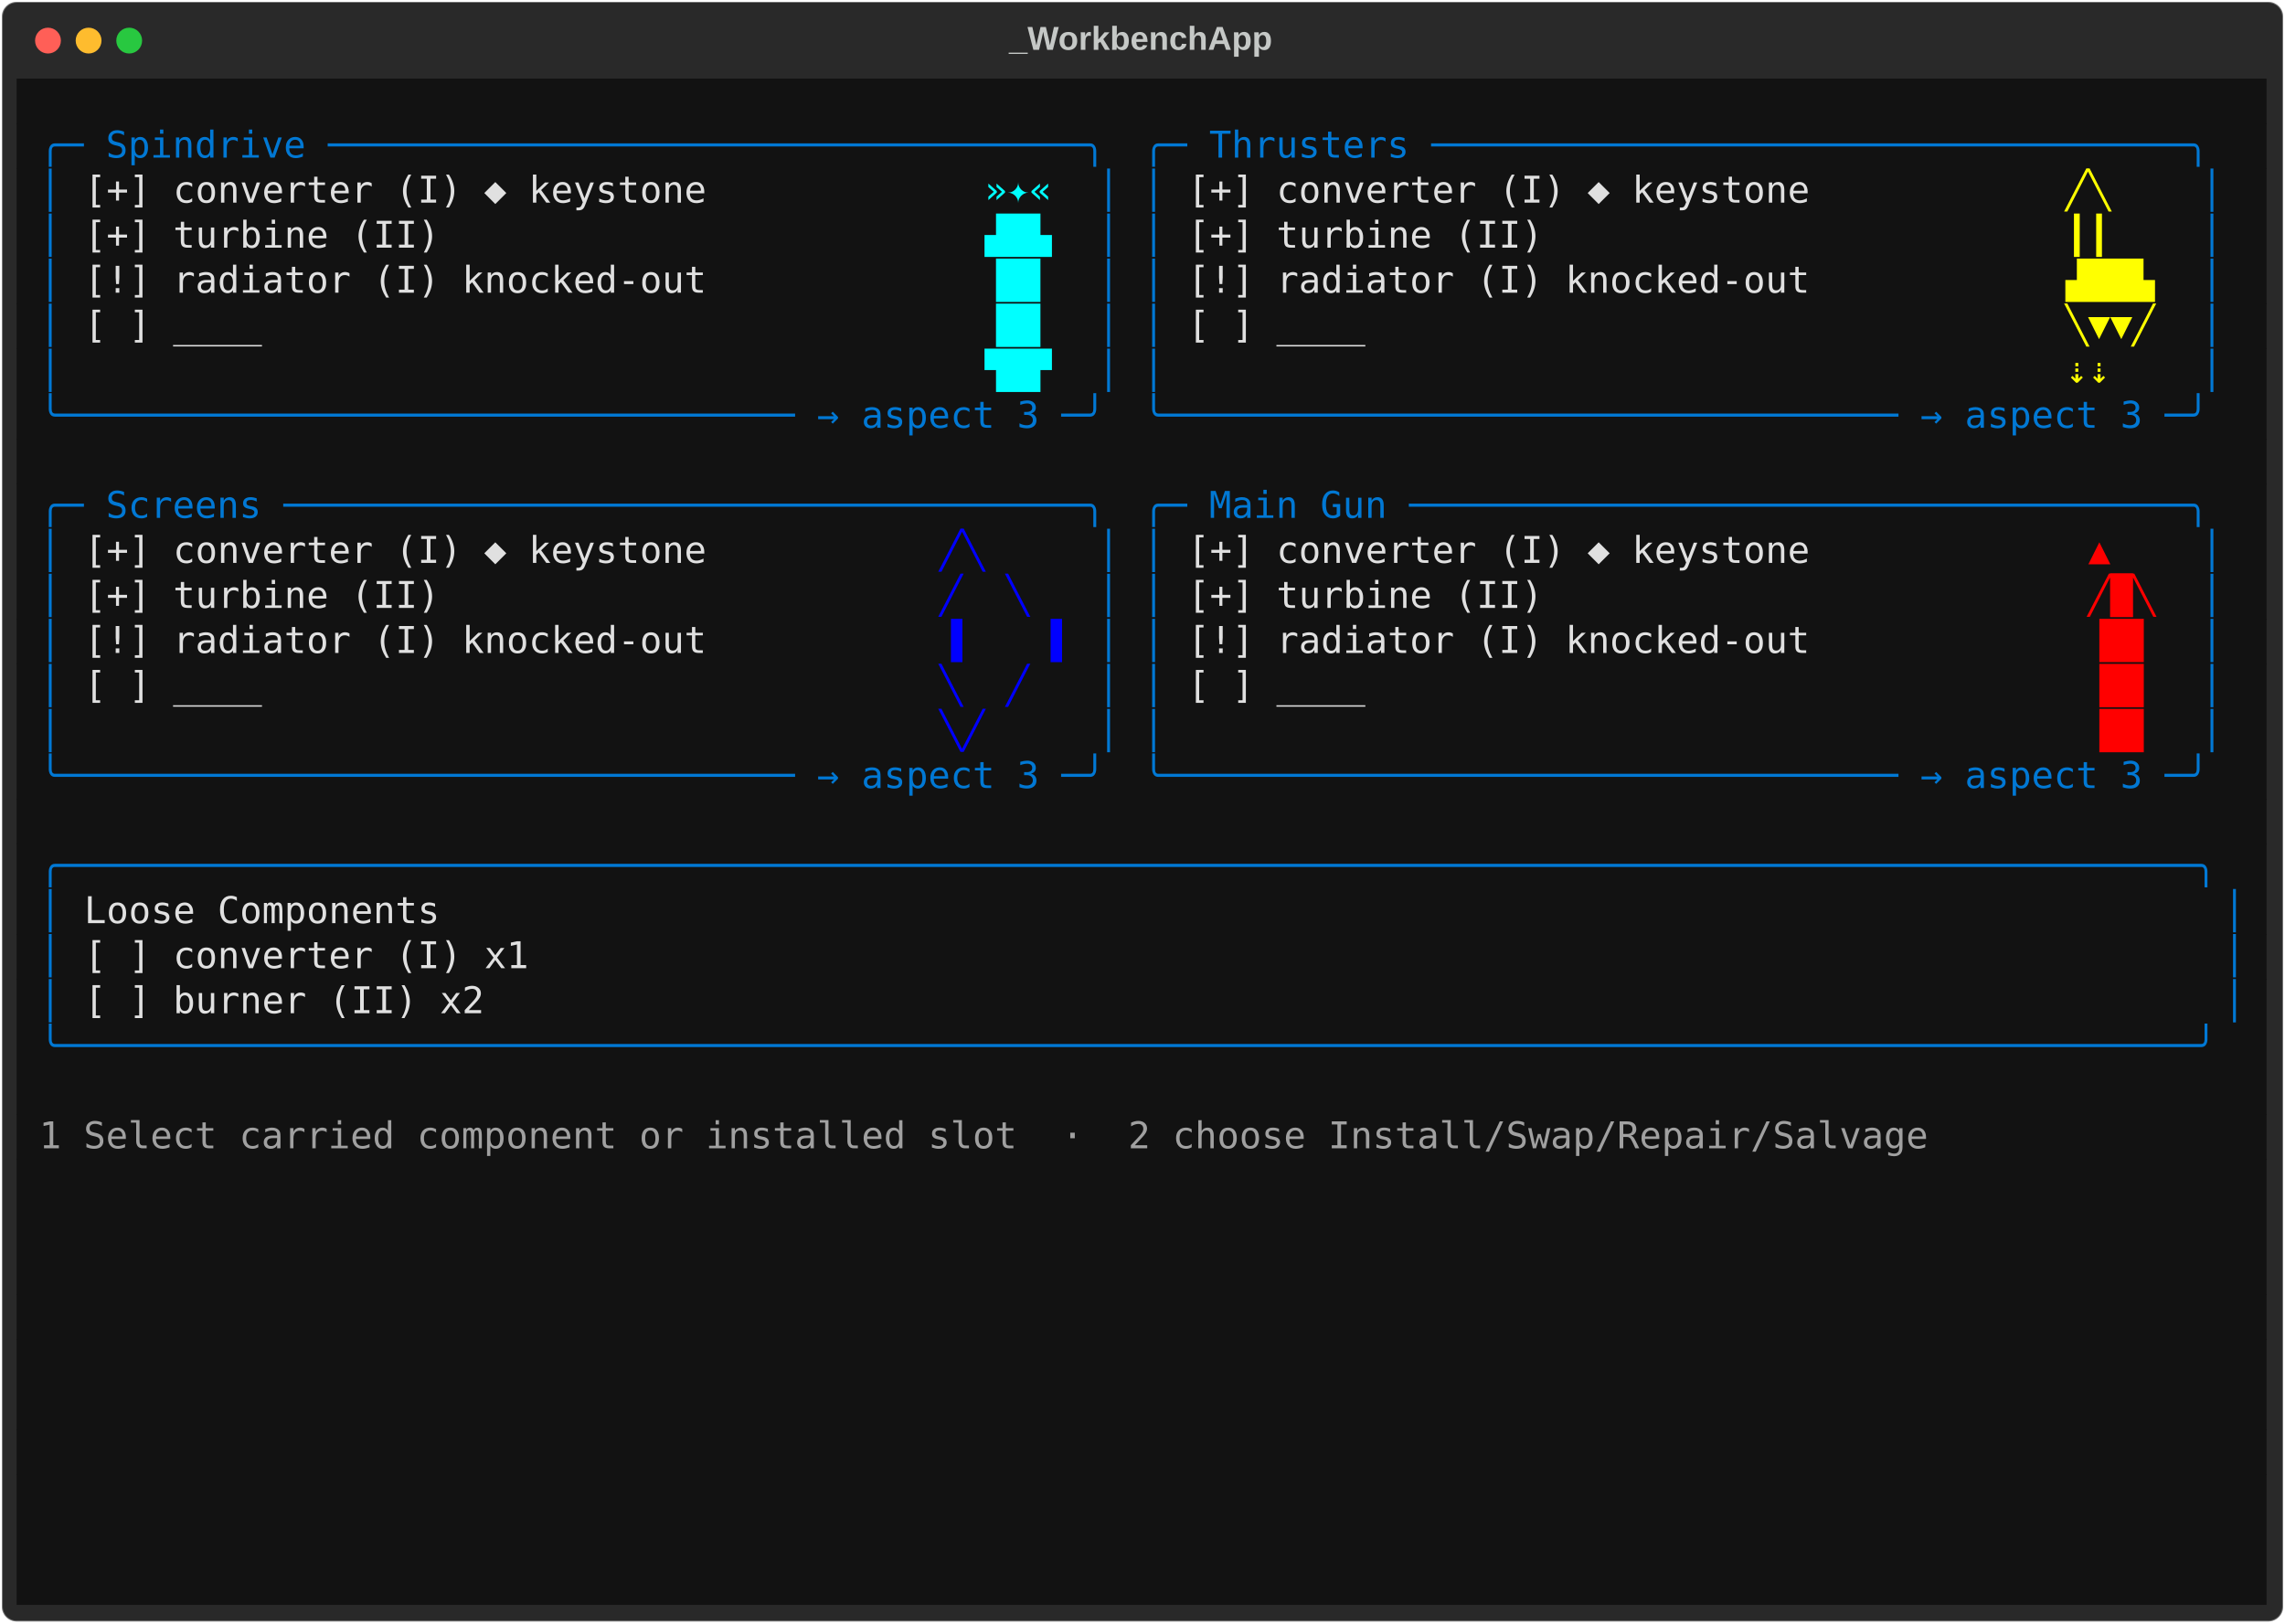
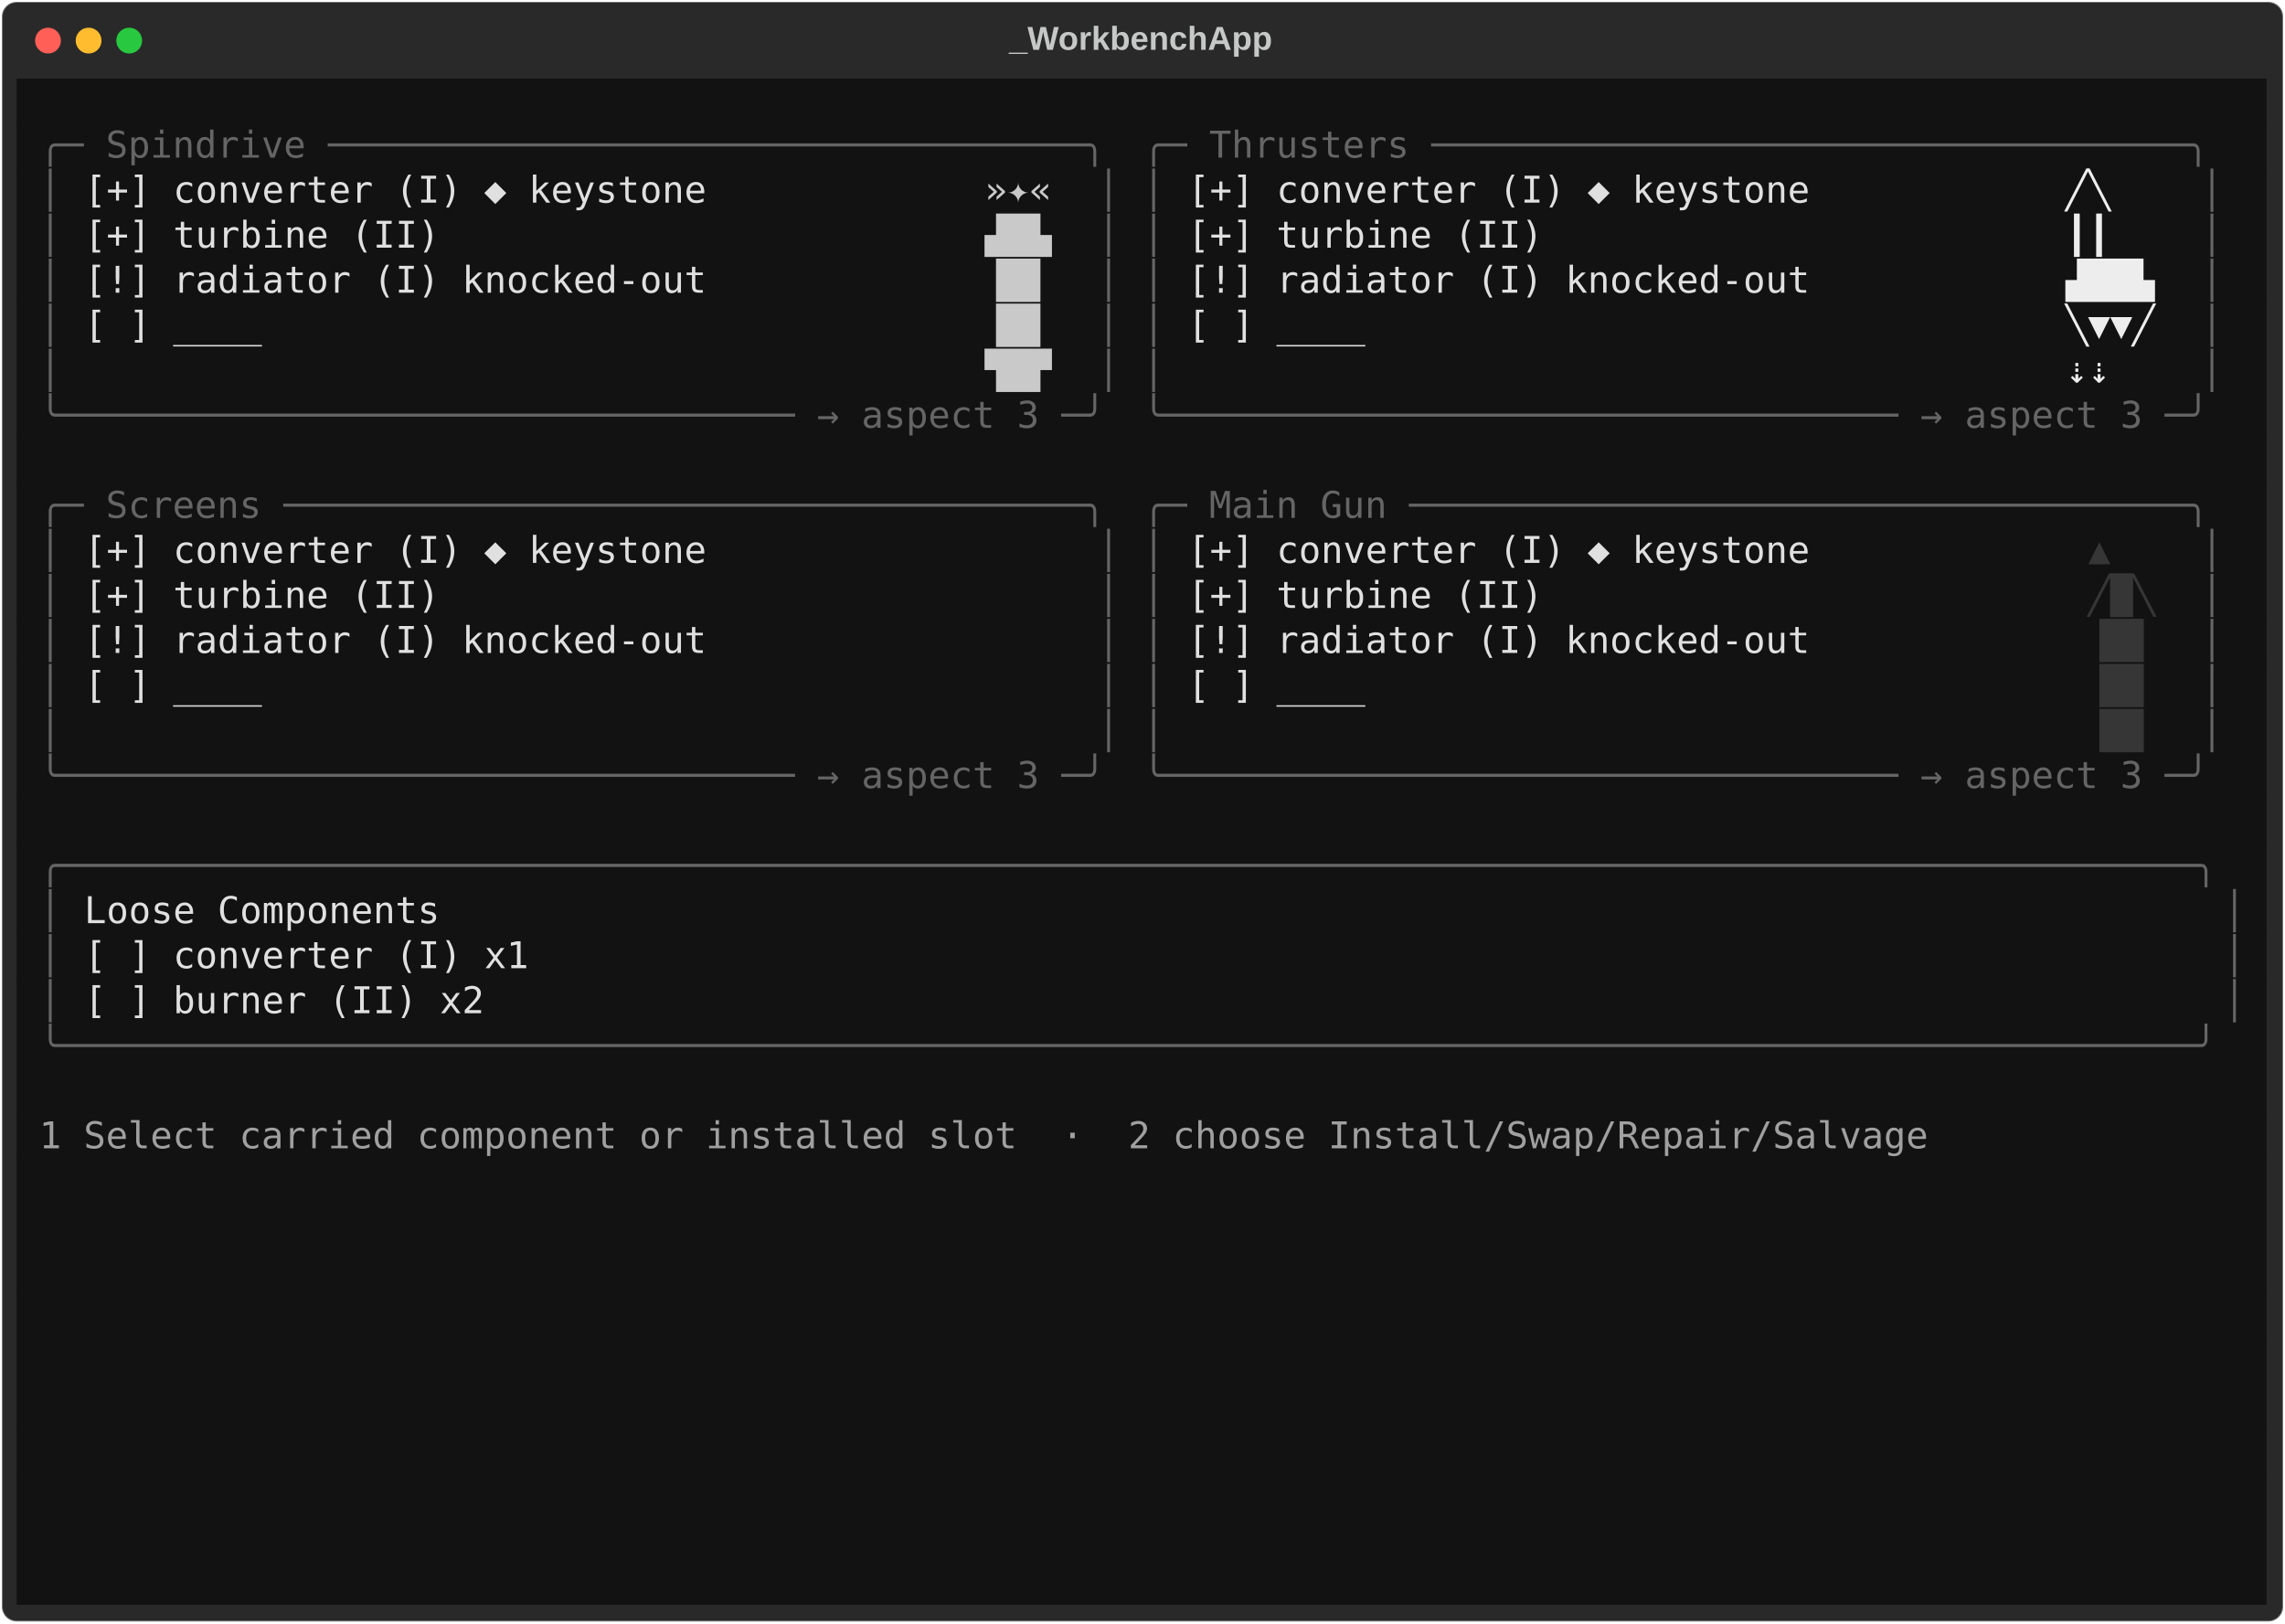
<svg xmlns="http://www.w3.org/2000/svg" class="rich-terminal" viewBox="0 0 1238 879.6">
  <style>

    @font-face {
        font-family: "Fira Code";
        src: local("FiraCode-Regular"),
                url("https://cdnjs.cloudflare.com/ajax/libs/firacode/6.2.0/woff2/FiraCode-Regular.woff2") format("woff2"),
                url("https://cdnjs.cloudflare.com/ajax/libs/firacode/6.2.0/woff/FiraCode-Regular.woff") format("woff");
        font-style: normal;
        font-weight: 400;
    }
    @font-face {
        font-family: "Fira Code";
        src: local("FiraCode-Bold"),
                url("https://cdnjs.cloudflare.com/ajax/libs/firacode/6.2.0/woff2/FiraCode-Bold.woff2") format("woff2"),
                url("https://cdnjs.cloudflare.com/ajax/libs/firacode/6.2.0/woff/FiraCode-Bold.woff") format("woff");
        font-style: bold;
        font-weight: 700;
    }

    .terminal-matrix {
        font-family: Fira Code, monospace;
        font-size: 20px;
        line-height: 24.4px;
        font-variant-east-asian: full-width;
    }

    .terminal-title {
        font-size: 18px;
        font-weight: bold;
        font-family: arial;
    }

    .terminal-r1 { fill: #c5c8c6 }
- .terminal-r2 { fill: #0178d4 }
+ .terminal-r2 { fill: #656565 }
.terminal-r3 { fill: #e0e0e0 }
- .terminal-r4 { fill: #00ffff }
- .terminal-r5 { fill: #ffff00 }
- .terminal-r6 { fill: #0000ff }
- .terminal-r7 { fill: #ff0000 }
+ .terminal-r4 { fill: #c9c9c9 }
+ .terminal-r5 { fill: #ededed }
+ .terminal-r6 { fill: #121212 }
+ .terminal-r7 { fill: #363636 }
.terminal-r8 { fill: #a0a0a0 }
    </style>
  <defs>
    <clipPath id="terminal-clip-terminal">
      <rect x="0" y="0" width="1219.0" height="828.6" />
    </clipPath>
    <clipPath id="terminal-line-0">
      <rect x="0" y="1.5" width="1220" height="24.65" />
    </clipPath>
    <clipPath id="terminal-line-1">
      <rect x="0" y="25.9" width="1220" height="24.65" />
    </clipPath>
    <clipPath id="terminal-line-2">
      <rect x="0" y="50.3" width="1220" height="24.65" />
    </clipPath>
    <clipPath id="terminal-line-3">
      <rect x="0" y="74.7" width="1220" height="24.65" />
    </clipPath>
    <clipPath id="terminal-line-4">
      <rect x="0" y="99.1" width="1220" height="24.65" />
    </clipPath>
    <clipPath id="terminal-line-5">
      <rect x="0" y="123.5" width="1220" height="24.65" />
    </clipPath>
    <clipPath id="terminal-line-6">
      <rect x="0" y="147.9" width="1220" height="24.65" />
    </clipPath>
    <clipPath id="terminal-line-7">
      <rect x="0" y="172.3" width="1220" height="24.65" />
    </clipPath>
    <clipPath id="terminal-line-8">
      <rect x="0" y="196.7" width="1220" height="24.65" />
    </clipPath>
    <clipPath id="terminal-line-9">
      <rect x="0" y="221.1" width="1220" height="24.65" />
    </clipPath>
    <clipPath id="terminal-line-10">
      <rect x="0" y="245.5" width="1220" height="24.65" />
    </clipPath>
    <clipPath id="terminal-line-11">
      <rect x="0" y="269.9" width="1220" height="24.65" />
    </clipPath>
    <clipPath id="terminal-line-12">
      <rect x="0" y="294.3" width="1220" height="24.65" />
    </clipPath>
    <clipPath id="terminal-line-13">
      <rect x="0" y="318.7" width="1220" height="24.65" />
    </clipPath>
    <clipPath id="terminal-line-14">
      <rect x="0" y="343.1" width="1220" height="24.65" />
    </clipPath>
    <clipPath id="terminal-line-15">
      <rect x="0" y="367.5" width="1220" height="24.65" />
    </clipPath>
    <clipPath id="terminal-line-16">
      <rect x="0" y="391.9" width="1220" height="24.65" />
    </clipPath>
    <clipPath id="terminal-line-17">
      <rect x="0" y="416.3" width="1220" height="24.65" />
    </clipPath>
    <clipPath id="terminal-line-18">
      <rect x="0" y="440.7" width="1220" height="24.65" />
    </clipPath>
    <clipPath id="terminal-line-19">
      <rect x="0" y="465.1" width="1220" height="24.65" />
    </clipPath>
    <clipPath id="terminal-line-20">
      <rect x="0" y="489.5" width="1220" height="24.65" />
    </clipPath>
    <clipPath id="terminal-line-21">
      <rect x="0" y="513.9" width="1220" height="24.65" />
    </clipPath>
    <clipPath id="terminal-line-22">
      <rect x="0" y="538.3" width="1220" height="24.65" />
    </clipPath>
    <clipPath id="terminal-line-23">
      <rect x="0" y="562.7" width="1220" height="24.65" />
    </clipPath>
    <clipPath id="terminal-line-24">
      <rect x="0" y="587.1" width="1220" height="24.65" />
    </clipPath>
    <clipPath id="terminal-line-25">
      <rect x="0" y="611.5" width="1220" height="24.65" />
    </clipPath>
    <clipPath id="terminal-line-26">
      <rect x="0" y="635.9" width="1220" height="24.65" />
    </clipPath>
    <clipPath id="terminal-line-27">
      <rect x="0" y="660.3" width="1220" height="24.65" />
    </clipPath>
    <clipPath id="terminal-line-28">
      <rect x="0" y="684.7" width="1220" height="24.65" />
    </clipPath>
    <clipPath id="terminal-line-29">
      <rect x="0" y="709.1" width="1220" height="24.65" />
    </clipPath>
    <clipPath id="terminal-line-30">
      <rect x="0" y="733.5" width="1220" height="24.65" />
    </clipPath>
    <clipPath id="terminal-line-31">
      <rect x="0" y="757.9" width="1220" height="24.65" />
    </clipPath>
    <clipPath id="terminal-line-32">
      <rect x="0" y="782.3" width="1220" height="24.65" />
    </clipPath>
  </defs>
  <rect fill="#292929" stroke="rgba(255,255,255,0.35)" stroke-width="1" x="1" y="1" width="1236" height="877.6" rx="8" />
  <text class="terminal-title" fill="#c5c8c6" text-anchor="middle" x="618" y="27">_WorkbenchApp</text>
  <g transform="translate(26,22)">
    <circle cx="0" cy="0" r="7" fill="#ff5f57" />
    <circle cx="22" cy="0" r="7" fill="#febc2e" />
    <circle cx="44" cy="0" r="7" fill="#28c840" />
  </g>
  <g transform="translate(9, 41)" clip-path="url(#terminal-clip-terminal)">
    <rect fill="#121212" x="0" y="1.5" width="1220" height="24.65" shape-rendering="crispEdges" />
    <rect fill="#121212" x="0" y="25.9" width="12.2" height="24.65" shape-rendering="crispEdges" />
    <rect fill="#121212" x="12.2" y="25.9" width="585.6" height="24.65" shape-rendering="crispEdges" />
    <rect fill="#121212" x="597.8" y="25.9" width="12.2" height="24.65" shape-rendering="crispEdges" />
    <rect fill="#121212" x="610" y="25.9" width="585.6" height="24.65" shape-rendering="crispEdges" />
    <rect fill="#121212" x="1195.6" y="25.9" width="24.4" height="24.65" shape-rendering="crispEdges" />
    <rect fill="#121212" x="0" y="50.3" width="12.2" height="24.65" shape-rendering="crispEdges" />
    <rect fill="#121212" x="12.2" y="50.3" width="12.2" height="24.65" shape-rendering="crispEdges" />
    <rect fill="#121212" x="24.4" y="50.3" width="12.2" height="24.65" shape-rendering="crispEdges" />
    <rect fill="#121212" x="36.6" y="50.3" width="341.6" height="24.65" shape-rendering="crispEdges" />
    <rect fill="#121212" x="378.2" y="50.3" width="146.4" height="24.65" shape-rendering="crispEdges" />
    <rect fill="#121212" x="524.6" y="50.3" width="48.8" height="24.65" shape-rendering="crispEdges" />
    <rect fill="#121212" x="573.4" y="50.3" width="12.2" height="24.65" shape-rendering="crispEdges" />
    <rect fill="#121212" x="585.6" y="50.3" width="12.2" height="24.65" shape-rendering="crispEdges" />
    <rect fill="#121212" x="597.8" y="50.3" width="12.2" height="24.65" shape-rendering="crispEdges" />
    <rect fill="#121212" x="610" y="50.3" width="12.2" height="24.65" shape-rendering="crispEdges" />
    <rect fill="#121212" x="622.2" y="50.3" width="12.2" height="24.65" shape-rendering="crispEdges" />
    <rect fill="#121212" x="634.4" y="50.3" width="341.6" height="24.65" shape-rendering="crispEdges" />
    <rect fill="#121212" x="976" y="50.3" width="134.2" height="24.65" shape-rendering="crispEdges" />
    <rect fill="#121212" x="1110.2" y="50.3" width="48.8" height="24.65" shape-rendering="crispEdges" />
    <rect fill="#121212" x="1159" y="50.3" width="24.4" height="24.65" shape-rendering="crispEdges" />
    <rect fill="#121212" x="1183.4" y="50.3" width="12.2" height="24.65" shape-rendering="crispEdges" />
    <rect fill="#121212" x="1195.6" y="50.3" width="24.4" height="24.65" shape-rendering="crispEdges" />
    <rect fill="#121212" x="0" y="74.7" width="12.2" height="24.65" shape-rendering="crispEdges" />
    <rect fill="#121212" x="12.2" y="74.7" width="12.2" height="24.65" shape-rendering="crispEdges" />
    <rect fill="#121212" x="24.4" y="74.7" width="12.2" height="24.65" shape-rendering="crispEdges" />
    <rect fill="#121212" x="36.6" y="74.7" width="195.2" height="24.65" shape-rendering="crispEdges" />
    <rect fill="#121212" x="231.8" y="74.7" width="292.8" height="24.65" shape-rendering="crispEdges" />
    <rect fill="#121212" x="524.6" y="74.7" width="48.8" height="24.65" shape-rendering="crispEdges" />
    <rect fill="#121212" x="573.4" y="74.7" width="12.2" height="24.65" shape-rendering="crispEdges" />
    <rect fill="#121212" x="585.6" y="74.7" width="12.2" height="24.65" shape-rendering="crispEdges" />
    <rect fill="#121212" x="597.8" y="74.7" width="12.2" height="24.65" shape-rendering="crispEdges" />
    <rect fill="#121212" x="610" y="74.7" width="12.2" height="24.65" shape-rendering="crispEdges" />
    <rect fill="#121212" x="622.2" y="74.7" width="12.2" height="24.65" shape-rendering="crispEdges" />
    <rect fill="#121212" x="634.4" y="74.7" width="195.2" height="24.65" shape-rendering="crispEdges" />
    <rect fill="#121212" x="829.6" y="74.7" width="280.6" height="24.65" shape-rendering="crispEdges" />
    <rect fill="#121212" x="1110.2" y="74.7" width="48.8" height="24.65" shape-rendering="crispEdges" />
    <rect fill="#121212" x="1159" y="74.7" width="24.4" height="24.65" shape-rendering="crispEdges" />
    <rect fill="#121212" x="1183.4" y="74.7" width="12.2" height="24.65" shape-rendering="crispEdges" />
    <rect fill="#121212" x="1195.6" y="74.7" width="24.4" height="24.65" shape-rendering="crispEdges" />
    <rect fill="#121212" x="0" y="99.1" width="12.2" height="24.65" shape-rendering="crispEdges" />
    <rect fill="#121212" x="12.2" y="99.1" width="12.2" height="24.65" shape-rendering="crispEdges" />
    <rect fill="#121212" x="24.4" y="99.1" width="12.2" height="24.65" shape-rendering="crispEdges" />
    <rect fill="#121212" x="36.6" y="99.1" width="341.6" height="24.65" shape-rendering="crispEdges" />
    <rect fill="#121212" x="378.2" y="99.1" width="146.4" height="24.65" shape-rendering="crispEdges" />
    <rect fill="#121212" x="524.6" y="99.1" width="48.8" height="24.65" shape-rendering="crispEdges" />
    <rect fill="#121212" x="573.4" y="99.1" width="12.2" height="24.65" shape-rendering="crispEdges" />
    <rect fill="#121212" x="585.6" y="99.1" width="12.2" height="24.65" shape-rendering="crispEdges" />
    <rect fill="#121212" x="597.8" y="99.1" width="12.2" height="24.65" shape-rendering="crispEdges" />
    <rect fill="#121212" x="610" y="99.1" width="12.2" height="24.65" shape-rendering="crispEdges" />
    <rect fill="#121212" x="622.2" y="99.1" width="12.2" height="24.65" shape-rendering="crispEdges" />
    <rect fill="#121212" x="634.4" y="99.1" width="341.6" height="24.65" shape-rendering="crispEdges" />
    <rect fill="#121212" x="976" y="99.1" width="134.2" height="24.65" shape-rendering="crispEdges" />
    <rect fill="#121212" x="1110.2" y="99.1" width="61" height="24.65" shape-rendering="crispEdges" />
    <rect fill="#121212" x="1171.2" y="99.1" width="12.2" height="24.65" shape-rendering="crispEdges" />
    <rect fill="#121212" x="1183.4" y="99.1" width="12.2" height="24.65" shape-rendering="crispEdges" />
    <rect fill="#121212" x="1195.6" y="99.1" width="24.4" height="24.65" shape-rendering="crispEdges" />
    <rect fill="#121212" x="0" y="123.5" width="12.2" height="24.65" shape-rendering="crispEdges" />
    <rect fill="#121212" x="12.2" y="123.5" width="12.2" height="24.65" shape-rendering="crispEdges" />
    <rect fill="#121212" x="24.4" y="123.5" width="12.2" height="24.65" shape-rendering="crispEdges" />
    <rect fill="#121212" x="36.6" y="123.5" width="97.6" height="24.65" shape-rendering="crispEdges" />
    <rect fill="#121212" x="134.2" y="123.5" width="390.4" height="24.65" shape-rendering="crispEdges" />
    <rect fill="#121212" x="524.6" y="123.5" width="48.8" height="24.65" shape-rendering="crispEdges" />
    <rect fill="#121212" x="573.4" y="123.5" width="12.2" height="24.65" shape-rendering="crispEdges" />
    <rect fill="#121212" x="585.6" y="123.5" width="12.2" height="24.65" shape-rendering="crispEdges" />
    <rect fill="#121212" x="597.8" y="123.5" width="12.2" height="24.65" shape-rendering="crispEdges" />
    <rect fill="#121212" x="610" y="123.5" width="12.2" height="24.65" shape-rendering="crispEdges" />
    <rect fill="#121212" x="622.2" y="123.5" width="12.2" height="24.65" shape-rendering="crispEdges" />
    <rect fill="#121212" x="634.4" y="123.5" width="97.6" height="24.65" shape-rendering="crispEdges" />
    <rect fill="#121212" x="732" y="123.5" width="378.2" height="24.65" shape-rendering="crispEdges" />
    <rect fill="#121212" x="1110.2" y="123.5" width="61" height="24.65" shape-rendering="crispEdges" />
    <rect fill="#121212" x="1171.2" y="123.5" width="12.2" height="24.65" shape-rendering="crispEdges" />
    <rect fill="#121212" x="1183.4" y="123.5" width="12.2" height="24.65" shape-rendering="crispEdges" />
    <rect fill="#121212" x="1195.6" y="123.5" width="24.4" height="24.65" shape-rendering="crispEdges" />
    <rect fill="#121212" x="0" y="147.9" width="12.2" height="24.65" shape-rendering="crispEdges" />
    <rect fill="#121212" x="12.2" y="147.9" width="12.2" height="24.65" shape-rendering="crispEdges" />
    <rect fill="#121212" x="24.4" y="147.9" width="500.2" height="24.65" shape-rendering="crispEdges" />
    <rect fill="#121212" x="524.6" y="147.9" width="48.8" height="24.65" shape-rendering="crispEdges" />
    <rect fill="#121212" x="573.4" y="147.9" width="12.2" height="24.65" shape-rendering="crispEdges" />
    <rect fill="#121212" x="585.6" y="147.9" width="12.2" height="24.65" shape-rendering="crispEdges" />
    <rect fill="#121212" x="597.8" y="147.9" width="12.2" height="24.65" shape-rendering="crispEdges" />
    <rect fill="#121212" x="610" y="147.9" width="12.2" height="24.65" shape-rendering="crispEdges" />
    <rect fill="#121212" x="622.2" y="147.9" width="488" height="24.65" shape-rendering="crispEdges" />
    <rect fill="#121212" x="1110.2" y="147.9" width="48.8" height="24.65" shape-rendering="crispEdges" />
    <rect fill="#121212" x="1159" y="147.9" width="24.4" height="24.65" shape-rendering="crispEdges" />
    <rect fill="#121212" x="1183.4" y="147.9" width="12.2" height="24.65" shape-rendering="crispEdges" />
    <rect fill="#121212" x="1195.6" y="147.9" width="24.4" height="24.65" shape-rendering="crispEdges" />
    <rect fill="#121212" x="0" y="172.3" width="12.2" height="24.65" shape-rendering="crispEdges" />
    <rect fill="#121212" x="12.2" y="172.3" width="585.6" height="24.65" shape-rendering="crispEdges" />
    <rect fill="#121212" x="597.8" y="172.3" width="12.2" height="24.65" shape-rendering="crispEdges" />
    <rect fill="#121212" x="610" y="172.3" width="585.6" height="24.65" shape-rendering="crispEdges" />
    <rect fill="#121212" x="1195.6" y="172.3" width="24.4" height="24.65" shape-rendering="crispEdges" />
    <rect fill="#121212" x="0" y="196.7" width="1220" height="24.65" shape-rendering="crispEdges" />
    <rect fill="#121212" x="0" y="221.1" width="12.2" height="24.65" shape-rendering="crispEdges" />
    <rect fill="#121212" x="12.2" y="221.1" width="585.6" height="24.65" shape-rendering="crispEdges" />
    <rect fill="#121212" x="597.8" y="221.1" width="12.2" height="24.65" shape-rendering="crispEdges" />
    <rect fill="#121212" x="610" y="221.1" width="585.6" height="24.65" shape-rendering="crispEdges" />
    <rect fill="#121212" x="1195.6" y="221.1" width="24.4" height="24.65" shape-rendering="crispEdges" />
    <rect fill="#121212" x="0" y="245.5" width="12.2" height="24.65" shape-rendering="crispEdges" />
    <rect fill="#121212" x="12.2" y="245.5" width="12.2" height="24.65" shape-rendering="crispEdges" />
    <rect fill="#121212" x="24.4" y="245.5" width="12.2" height="24.65" shape-rendering="crispEdges" />
    <rect fill="#121212" x="36.6" y="245.5" width="341.6" height="24.65" shape-rendering="crispEdges" />
    <rect fill="#121212" x="378.2" y="245.5" width="122" height="24.65" shape-rendering="crispEdges" />
    <rect fill="#121212" x="500.2" y="245.5" width="48.8" height="24.65" shape-rendering="crispEdges" />
    <rect fill="#121212" x="549" y="245.5" width="36.6" height="24.65" shape-rendering="crispEdges" />
    <rect fill="#121212" x="585.6" y="245.5" width="12.2" height="24.65" shape-rendering="crispEdges" />
    <rect fill="#121212" x="597.8" y="245.5" width="12.2" height="24.65" shape-rendering="crispEdges" />
    <rect fill="#121212" x="610" y="245.5" width="12.2" height="24.65" shape-rendering="crispEdges" />
    <rect fill="#121212" x="622.2" y="245.5" width="12.2" height="24.65" shape-rendering="crispEdges" />
    <rect fill="#121212" x="634.4" y="245.5" width="341.6" height="24.65" shape-rendering="crispEdges" />
    <rect fill="#121212" x="976" y="245.5" width="146.4" height="24.65" shape-rendering="crispEdges" />
    <rect fill="#121212" x="1122.4" y="245.5" width="36.6" height="24.65" shape-rendering="crispEdges" />
    <rect fill="#121212" x="1159" y="245.5" width="24.4" height="24.65" shape-rendering="crispEdges" />
    <rect fill="#121212" x="1183.4" y="245.5" width="12.2" height="24.65" shape-rendering="crispEdges" />
    <rect fill="#121212" x="1195.6" y="245.5" width="24.4" height="24.65" shape-rendering="crispEdges" />
    <rect fill="#121212" x="0" y="269.9" width="12.2" height="24.65" shape-rendering="crispEdges" />
    <rect fill="#121212" x="12.2" y="269.9" width="12.2" height="24.65" shape-rendering="crispEdges" />
    <rect fill="#121212" x="24.4" y="269.9" width="12.2" height="24.65" shape-rendering="crispEdges" />
    <rect fill="#121212" x="36.6" y="269.9" width="195.2" height="24.65" shape-rendering="crispEdges" />
    <rect fill="#121212" x="231.8" y="269.9" width="268.4" height="24.65" shape-rendering="crispEdges" />
    <rect fill="#121212" x="500.2" y="269.9" width="61" height="24.65" shape-rendering="crispEdges" />
    <rect fill="#121212" x="561.2" y="269.9" width="24.4" height="24.65" shape-rendering="crispEdges" />
    <rect fill="#121212" x="585.6" y="269.9" width="12.2" height="24.65" shape-rendering="crispEdges" />
    <rect fill="#121212" x="597.8" y="269.9" width="12.2" height="24.65" shape-rendering="crispEdges" />
    <rect fill="#121212" x="610" y="269.9" width="12.2" height="24.65" shape-rendering="crispEdges" />
    <rect fill="#121212" x="622.2" y="269.9" width="12.2" height="24.65" shape-rendering="crispEdges" />
    <rect fill="#121212" x="634.4" y="269.9" width="195.2" height="24.65" shape-rendering="crispEdges" />
    <rect fill="#121212" x="829.6" y="269.9" width="292.8" height="24.65" shape-rendering="crispEdges" />
    <rect fill="#121212" x="1122.4" y="269.9" width="48.8" height="24.65" shape-rendering="crispEdges" />
    <rect fill="#121212" x="1171.2" y="269.9" width="12.2" height="24.65" shape-rendering="crispEdges" />
    <rect fill="#121212" x="1183.4" y="269.9" width="12.2" height="24.65" shape-rendering="crispEdges" />
    <rect fill="#121212" x="1195.6" y="269.9" width="24.4" height="24.65" shape-rendering="crispEdges" />
    <rect fill="#121212" x="0" y="294.3" width="12.2" height="24.65" shape-rendering="crispEdges" />
    <rect fill="#121212" x="12.2" y="294.3" width="12.2" height="24.65" shape-rendering="crispEdges" />
    <rect fill="#121212" x="24.4" y="294.3" width="12.2" height="24.65" shape-rendering="crispEdges" />
    <rect fill="#121212" x="36.6" y="294.3" width="341.6" height="24.65" shape-rendering="crispEdges" />
    <rect fill="#121212" x="378.2" y="294.3" width="122" height="24.65" shape-rendering="crispEdges" />
    <rect fill="#121212" x="500.2" y="294.3" width="73.2" height="24.65" shape-rendering="crispEdges" />
    <rect fill="#121212" x="573.4" y="294.3" width="12.2" height="24.65" shape-rendering="crispEdges" />
    <rect fill="#121212" x="585.6" y="294.3" width="12.2" height="24.65" shape-rendering="crispEdges" />
    <rect fill="#121212" x="597.8" y="294.3" width="12.2" height="24.65" shape-rendering="crispEdges" />
    <rect fill="#121212" x="610" y="294.3" width="12.2" height="24.65" shape-rendering="crispEdges" />
    <rect fill="#121212" x="622.2" y="294.3" width="12.2" height="24.65" shape-rendering="crispEdges" />
    <rect fill="#121212" x="634.4" y="294.3" width="341.6" height="24.65" shape-rendering="crispEdges" />
    <rect fill="#121212" x="976" y="294.3" width="146.4" height="24.65" shape-rendering="crispEdges" />
    <rect fill="#121212" x="1122.4" y="294.3" width="48.8" height="24.65" shape-rendering="crispEdges" />
    <rect fill="#121212" x="1171.2" y="294.3" width="12.2" height="24.65" shape-rendering="crispEdges" />
    <rect fill="#121212" x="1183.4" y="294.3" width="12.2" height="24.65" shape-rendering="crispEdges" />
    <rect fill="#121212" x="1195.6" y="294.3" width="24.4" height="24.65" shape-rendering="crispEdges" />
    <rect fill="#121212" x="0" y="318.7" width="12.2" height="24.65" shape-rendering="crispEdges" />
    <rect fill="#121212" x="12.2" y="318.7" width="12.2" height="24.65" shape-rendering="crispEdges" />
    <rect fill="#121212" x="24.4" y="318.7" width="12.2" height="24.65" shape-rendering="crispEdges" />
    <rect fill="#121212" x="36.6" y="318.7" width="97.6" height="24.65" shape-rendering="crispEdges" />
    <rect fill="#121212" x="134.2" y="318.7" width="366" height="24.65" shape-rendering="crispEdges" />
    <rect fill="#121212" x="500.2" y="318.7" width="61" height="24.65" shape-rendering="crispEdges" />
    <rect fill="#121212" x="561.2" y="318.7" width="24.4" height="24.65" shape-rendering="crispEdges" />
    <rect fill="#121212" x="585.6" y="318.7" width="12.2" height="24.65" shape-rendering="crispEdges" />
    <rect fill="#121212" x="597.8" y="318.7" width="12.2" height="24.65" shape-rendering="crispEdges" />
    <rect fill="#121212" x="610" y="318.7" width="12.2" height="24.65" shape-rendering="crispEdges" />
    <rect fill="#121212" x="622.2" y="318.7" width="12.2" height="24.65" shape-rendering="crispEdges" />
    <rect fill="#121212" x="634.4" y="318.7" width="97.6" height="24.65" shape-rendering="crispEdges" />
    <rect fill="#121212" x="732" y="318.7" width="390.4" height="24.65" shape-rendering="crispEdges" />
    <rect fill="#121212" x="1122.4" y="318.7" width="48.8" height="24.65" shape-rendering="crispEdges" />
    <rect fill="#121212" x="1171.2" y="318.7" width="12.2" height="24.65" shape-rendering="crispEdges" />
    <rect fill="#121212" x="1183.4" y="318.7" width="12.2" height="24.65" shape-rendering="crispEdges" />
    <rect fill="#121212" x="1195.6" y="318.7" width="24.4" height="24.65" shape-rendering="crispEdges" />
    <rect fill="#121212" x="0" y="343.1" width="12.2" height="24.65" shape-rendering="crispEdges" />
    <rect fill="#121212" x="12.2" y="343.1" width="12.2" height="24.65" shape-rendering="crispEdges" />
    <rect fill="#121212" x="24.4" y="343.1" width="475.8" height="24.65" shape-rendering="crispEdges" />
    <rect fill="#121212" x="500.2" y="343.1" width="48.8" height="24.65" shape-rendering="crispEdges" />
    <rect fill="#121212" x="549" y="343.1" width="36.6" height="24.65" shape-rendering="crispEdges" />
    <rect fill="#121212" x="585.6" y="343.1" width="12.2" height="24.65" shape-rendering="crispEdges" />
    <rect fill="#121212" x="597.8" y="343.1" width="12.2" height="24.65" shape-rendering="crispEdges" />
    <rect fill="#121212" x="610" y="343.1" width="12.2" height="24.65" shape-rendering="crispEdges" />
    <rect fill="#121212" x="622.2" y="343.1" width="500.2" height="24.65" shape-rendering="crispEdges" />
    <rect fill="#121212" x="1122.4" y="343.1" width="48.8" height="24.65" shape-rendering="crispEdges" />
    <rect fill="#121212" x="1171.2" y="343.1" width="12.2" height="24.65" shape-rendering="crispEdges" />
    <rect fill="#121212" x="1183.4" y="343.1" width="12.2" height="24.65" shape-rendering="crispEdges" />
    <rect fill="#121212" x="1195.6" y="343.1" width="24.4" height="24.65" shape-rendering="crispEdges" />
    <rect fill="#121212" x="0" y="367.5" width="12.2" height="24.65" shape-rendering="crispEdges" />
    <rect fill="#121212" x="12.2" y="367.5" width="585.6" height="24.65" shape-rendering="crispEdges" />
    <rect fill="#121212" x="597.8" y="367.5" width="12.2" height="24.65" shape-rendering="crispEdges" />
    <rect fill="#121212" x="610" y="367.5" width="585.6" height="24.65" shape-rendering="crispEdges" />
    <rect fill="#121212" x="1195.6" y="367.5" width="24.4" height="24.65" shape-rendering="crispEdges" />
    <rect fill="#121212" x="0" y="391.9" width="1220" height="24.65" shape-rendering="crispEdges" />
    <rect fill="#121212" x="0" y="416.3" width="12.2" height="24.65" shape-rendering="crispEdges" />
    <rect fill="#121212" x="12.2" y="416.3" width="1195.6" height="24.65" shape-rendering="crispEdges" />
    <rect fill="#121212" x="1207.8" y="416.3" width="12.2" height="24.65" shape-rendering="crispEdges" />
    <rect fill="#121212" x="0" y="440.7" width="12.2" height="24.65" shape-rendering="crispEdges" />
    <rect fill="#121212" x="12.2" y="440.7" width="12.2" height="24.65" shape-rendering="crispEdges" />
    <rect fill="#121212" x="24.4" y="440.7" width="12.2" height="24.65" shape-rendering="crispEdges" />
    <rect fill="#121212" x="36.6" y="440.7" width="195.2" height="24.65" shape-rendering="crispEdges" />
    <rect fill="#121212" x="231.8" y="440.7" width="963.8" height="24.65" shape-rendering="crispEdges" />
    <rect fill="#121212" x="1195.6" y="440.7" width="12.2" height="24.65" shape-rendering="crispEdges" />
    <rect fill="#121212" x="1207.8" y="440.7" width="12.2" height="24.65" shape-rendering="crispEdges" />
    <rect fill="#121212" x="0" y="465.1" width="12.2" height="24.65" shape-rendering="crispEdges" />
    <rect fill="#121212" x="12.2" y="465.1" width="12.2" height="24.65" shape-rendering="crispEdges" />
    <rect fill="#121212" x="24.4" y="465.1" width="12.2" height="24.65" shape-rendering="crispEdges" />
    <rect fill="#121212" x="36.6" y="465.1" width="244" height="24.65" shape-rendering="crispEdges" />
    <rect fill="#121212" x="280.6" y="465.1" width="915" height="24.65" shape-rendering="crispEdges" />
    <rect fill="#121212" x="1195.6" y="465.1" width="12.2" height="24.65" shape-rendering="crispEdges" />
    <rect fill="#121212" x="1207.8" y="465.1" width="12.2" height="24.65" shape-rendering="crispEdges" />
    <rect fill="#121212" x="0" y="489.5" width="12.2" height="24.65" shape-rendering="crispEdges" />
    <rect fill="#121212" x="12.2" y="489.5" width="12.2" height="24.65" shape-rendering="crispEdges" />
    <rect fill="#121212" x="24.4" y="489.5" width="12.2" height="24.65" shape-rendering="crispEdges" />
    <rect fill="#121212" x="36.6" y="489.5" width="219.6" height="24.65" shape-rendering="crispEdges" />
    <rect fill="#121212" x="256.2" y="489.5" width="939.4" height="24.65" shape-rendering="crispEdges" />
    <rect fill="#121212" x="1195.6" y="489.5" width="12.2" height="24.65" shape-rendering="crispEdges" />
    <rect fill="#121212" x="1207.8" y="489.5" width="12.2" height="24.65" shape-rendering="crispEdges" />
    <rect fill="#121212" x="0" y="513.9" width="12.2" height="24.65" shape-rendering="crispEdges" />
    <rect fill="#121212" x="12.2" y="513.9" width="1195.6" height="24.65" shape-rendering="crispEdges" />
    <rect fill="#121212" x="1207.8" y="513.9" width="12.2" height="24.65" shape-rendering="crispEdges" />
    <rect fill="#121212" x="0" y="538.3" width="1220" height="24.65" shape-rendering="crispEdges" />
    <rect fill="#121212" x="0" y="562.7" width="12.2" height="24.65" shape-rendering="crispEdges" />
    <rect fill="#121212" x="12.2" y="562.7" width="1037" height="24.65" shape-rendering="crispEdges" />
    <rect fill="#121212" x="1049.2" y="562.7" width="170.8" height="24.65" shape-rendering="crispEdges" />
    <rect fill="#121212" x="0" y="587.1" width="1220" height="24.65" shape-rendering="crispEdges" />
    <rect fill="#121212" x="0" y="611.5" width="1220" height="24.65" shape-rendering="crispEdges" />
    <rect fill="#121212" x="0" y="635.9" width="1220" height="24.65" shape-rendering="crispEdges" />
    <rect fill="#121212" x="0" y="660.3" width="1220" height="24.65" shape-rendering="crispEdges" />
    <rect fill="#121212" x="0" y="684.7" width="1220" height="24.65" shape-rendering="crispEdges" />
    <rect fill="#121212" x="0" y="709.1" width="1220" height="24.65" shape-rendering="crispEdges" />
    <rect fill="#121212" x="0" y="733.5" width="1220" height="24.65" shape-rendering="crispEdges" />
    <rect fill="#121212" x="0" y="757.9" width="1220" height="24.65" shape-rendering="crispEdges" />
    <rect fill="#121212" x="0" y="782.3" width="1220" height="24.65" shape-rendering="crispEdges" />
    <rect fill="#121212" x="0" y="806.7" width="1220" height="24.65" shape-rendering="crispEdges" />
    <g class="terminal-matrix">
      <text class="terminal-r1" x="1220" y="20" textLength="12.2" clip-path="url(#terminal-line-0)">
</text>
      <text class="terminal-r2" x="12.2" y="44.4" textLength="585.6" clip-path="url(#terminal-line-1)">╭─ Spindrive ──────────────────────────────────╮</text>
      <text class="terminal-r2" x="610" y="44.4" textLength="585.6" clip-path="url(#terminal-line-1)">╭─ Thrusters ──────────────────────────────────╮</text>
      <text class="terminal-r1" x="1220" y="44.4" textLength="12.2" clip-path="url(#terminal-line-1)">
</text>
      <text class="terminal-r2" x="12.2" y="68.8" textLength="12.2" clip-path="url(#terminal-line-2)">│</text>
      <text class="terminal-r3" x="36.6" y="68.8" textLength="341.6" clip-path="url(#terminal-line-2)">[+] converter (I) ◆ keystone</text>
      <text class="terminal-r4" x="524.6" y="68.8" textLength="48.8" clip-path="url(#terminal-line-2)"> »✦«</text>
      <text class="terminal-r2" x="585.6" y="68.8" textLength="12.2" clip-path="url(#terminal-line-2)">│</text>
      <text class="terminal-r2" x="610" y="68.8" textLength="12.2" clip-path="url(#terminal-line-2)">│</text>
      <text class="terminal-r3" x="634.4" y="68.8" textLength="341.6" clip-path="url(#terminal-line-2)">[+] converter (I) ◆ keystone</text>
      <text class="terminal-r5" x="1110.2" y="68.8" textLength="48.8" clip-path="url(#terminal-line-2)">  ╱╲</text>
      <text class="terminal-r2" x="1183.4" y="68.8" textLength="12.2" clip-path="url(#terminal-line-2)">│</text>
      <text class="terminal-r1" x="1220" y="68.8" textLength="12.2" clip-path="url(#terminal-line-2)">
</text>
      <text class="terminal-r2" x="12.2" y="93.2" textLength="12.2" clip-path="url(#terminal-line-3)">│</text>
      <text class="terminal-r3" x="36.6" y="93.2" textLength="195.2" clip-path="url(#terminal-line-3)">[+] turbine (II)</text>
      <text class="terminal-r4" x="524.6" y="93.2" textLength="48.8" clip-path="url(#terminal-line-3)"> ▟█▙</text>
      <text class="terminal-r2" x="585.6" y="93.2" textLength="12.2" clip-path="url(#terminal-line-3)">│</text>
      <text class="terminal-r2" x="610" y="93.2" textLength="12.2" clip-path="url(#terminal-line-3)">│</text>
      <text class="terminal-r3" x="634.4" y="93.2" textLength="195.2" clip-path="url(#terminal-line-3)">[+] turbine (II)</text>
      <text class="terminal-r5" x="1110.2" y="93.2" textLength="48.8" clip-path="url(#terminal-line-3)">  ┃┃</text>
      <text class="terminal-r2" x="1183.4" y="93.2" textLength="12.2" clip-path="url(#terminal-line-3)">│</text>
      <text class="terminal-r1" x="1220" y="93.2" textLength="12.2" clip-path="url(#terminal-line-3)">
</text>
      <text class="terminal-r2" x="12.2" y="117.6" textLength="12.2" clip-path="url(#terminal-line-4)">│</text>
      <text class="terminal-r3" x="36.6" y="117.6" textLength="341.6" clip-path="url(#terminal-line-4)">[!] radiator (I) knocked-out</text>
      <text class="terminal-r4" x="524.6" y="117.6" textLength="48.8" clip-path="url(#terminal-line-4)"> ▐█▌</text>
      <text class="terminal-r2" x="585.6" y="117.6" textLength="12.2" clip-path="url(#terminal-line-4)">│</text>
      <text class="terminal-r2" x="610" y="117.6" textLength="12.2" clip-path="url(#terminal-line-4)">│</text>
      <text class="terminal-r3" x="634.4" y="117.6" textLength="341.6" clip-path="url(#terminal-line-4)">[!] radiator (I) knocked-out</text>
      <text class="terminal-r5" x="1110.2" y="117.6" textLength="61" clip-path="url(#terminal-line-4)"> ▟██▙</text>
      <text class="terminal-r2" x="1183.4" y="117.6" textLength="12.2" clip-path="url(#terminal-line-4)">│</text>
      <text class="terminal-r1" x="1220" y="117.6" textLength="12.2" clip-path="url(#terminal-line-4)">
</text>
      <text class="terminal-r2" x="12.2" y="142" textLength="12.2" clip-path="url(#terminal-line-5)">│</text>
      <text class="terminal-r3" x="36.6" y="142" textLength="97.6" clip-path="url(#terminal-line-5)">[ ] ____</text>
      <text class="terminal-r4" x="524.6" y="142" textLength="48.8" clip-path="url(#terminal-line-5)"> ▐█▌</text>
      <text class="terminal-r2" x="585.6" y="142" textLength="12.2" clip-path="url(#terminal-line-5)">│</text>
      <text class="terminal-r2" x="610" y="142" textLength="12.2" clip-path="url(#terminal-line-5)">│</text>
      <text class="terminal-r3" x="634.4" y="142" textLength="97.6" clip-path="url(#terminal-line-5)">[ ] ____</text>
      <text class="terminal-r5" x="1110.2" y="142" textLength="61" clip-path="url(#terminal-line-5)"> ╲▼▼╱</text>
      <text class="terminal-r2" x="1183.4" y="142" textLength="12.2" clip-path="url(#terminal-line-5)">│</text>
      <text class="terminal-r1" x="1220" y="142" textLength="12.2" clip-path="url(#terminal-line-5)">
</text>
      <text class="terminal-r2" x="12.2" y="166.4" textLength="12.2" clip-path="url(#terminal-line-6)">│</text>
      <text class="terminal-r4" x="524.6" y="166.4" textLength="48.8" clip-path="url(#terminal-line-6)"> ▜█▛</text>
      <text class="terminal-r2" x="585.6" y="166.4" textLength="12.2" clip-path="url(#terminal-line-6)">│</text>
      <text class="terminal-r2" x="610" y="166.4" textLength="12.2" clip-path="url(#terminal-line-6)">│</text>
      <text class="terminal-r5" x="1110.2" y="166.4" textLength="48.8" clip-path="url(#terminal-line-6)">  ⇣⇣</text>
      <text class="terminal-r2" x="1183.4" y="166.4" textLength="12.2" clip-path="url(#terminal-line-6)">│</text>
      <text class="terminal-r1" x="1220" y="166.4" textLength="12.2" clip-path="url(#terminal-line-6)">
</text>
      <text class="terminal-r2" x="12.2" y="190.8" textLength="585.6" clip-path="url(#terminal-line-7)">╰───────────────────────────────── → aspect 3 ─╯</text>
      <text class="terminal-r2" x="610" y="190.8" textLength="585.6" clip-path="url(#terminal-line-7)">╰───────────────────────────────── → aspect 3 ─╯</text>
      <text class="terminal-r1" x="1220" y="190.8" textLength="12.2" clip-path="url(#terminal-line-7)">
</text>
      <text class="terminal-r1" x="1220" y="215.2" textLength="12.2" clip-path="url(#terminal-line-8)">
</text>
      <text class="terminal-r2" x="12.2" y="239.6" textLength="585.6" clip-path="url(#terminal-line-9)">╭─ Screens ────────────────────────────────────╮</text>
      <text class="terminal-r2" x="610" y="239.6" textLength="585.6" clip-path="url(#terminal-line-9)">╭─ Main Gun ───────────────────────────────────╮</text>
      <text class="terminal-r1" x="1220" y="239.6" textLength="12.2" clip-path="url(#terminal-line-9)">
</text>
      <text class="terminal-r2" x="12.2" y="264" textLength="12.2" clip-path="url(#terminal-line-10)">│</text>
      <text class="terminal-r3" x="36.6" y="264" textLength="341.6" clip-path="url(#terminal-line-10)">[+] converter (I) ◆ keystone</text>
      <text class="terminal-r6" x="500.2" y="264" textLength="48.8" clip-path="url(#terminal-line-10)">  ╱╲</text>
      <text class="terminal-r2" x="585.6" y="264" textLength="12.2" clip-path="url(#terminal-line-10)">│</text>
      <text class="terminal-r2" x="610" y="264" textLength="12.2" clip-path="url(#terminal-line-10)">│</text>
      <text class="terminal-r3" x="634.4" y="264" textLength="341.6" clip-path="url(#terminal-line-10)">[+] converter (I) ◆ keystone</text>
      <text class="terminal-r7" x="1122.4" y="264" textLength="36.6" clip-path="url(#terminal-line-10)">  ▲</text>
      <text class="terminal-r2" x="1183.4" y="264" textLength="12.2" clip-path="url(#terminal-line-10)">│</text>
      <text class="terminal-r1" x="1220" y="264" textLength="12.2" clip-path="url(#terminal-line-10)">
</text>
      <text class="terminal-r2" x="12.2" y="288.4" textLength="12.2" clip-path="url(#terminal-line-11)">│</text>
      <text class="terminal-r3" x="36.6" y="288.4" textLength="195.2" clip-path="url(#terminal-line-11)">[+] turbine (II)</text>
      <text class="terminal-r6" x="500.2" y="288.4" textLength="61" clip-path="url(#terminal-line-11)"> ╱  ╲</text>
      <text class="terminal-r2" x="585.6" y="288.4" textLength="12.2" clip-path="url(#terminal-line-11)">│</text>
      <text class="terminal-r2" x="610" y="288.4" textLength="12.2" clip-path="url(#terminal-line-11)">│</text>
      <text class="terminal-r3" x="634.4" y="288.4" textLength="195.2" clip-path="url(#terminal-line-11)">[+] turbine (II)</text>
      <text class="terminal-r7" x="1122.4" y="288.4" textLength="48.8" clip-path="url(#terminal-line-11)"> ╱█╲</text>
      <text class="terminal-r2" x="1183.4" y="288.4" textLength="12.2" clip-path="url(#terminal-line-11)">│</text>
      <text class="terminal-r1" x="1220" y="288.4" textLength="12.2" clip-path="url(#terminal-line-11)">
</text>
      <text class="terminal-r2" x="12.2" y="312.8" textLength="12.2" clip-path="url(#terminal-line-12)">│</text>
      <text class="terminal-r3" x="36.6" y="312.8" textLength="341.6" clip-path="url(#terminal-line-12)">[!] radiator (I) knocked-out</text>
      <text class="terminal-r6" x="500.2" y="312.8" textLength="73.2" clip-path="url(#terminal-line-12)">▐    ▌</text>
      <text class="terminal-r2" x="585.6" y="312.8" textLength="12.2" clip-path="url(#terminal-line-12)">│</text>
      <text class="terminal-r2" x="610" y="312.8" textLength="12.2" clip-path="url(#terminal-line-12)">│</text>
      <text class="terminal-r3" x="634.4" y="312.8" textLength="341.6" clip-path="url(#terminal-line-12)">[!] radiator (I) knocked-out</text>
      <text class="terminal-r7" x="1122.4" y="312.8" textLength="48.8" clip-path="url(#terminal-line-12)"> ▐█▌</text>
      <text class="terminal-r2" x="1183.4" y="312.8" textLength="12.2" clip-path="url(#terminal-line-12)">│</text>
      <text class="terminal-r1" x="1220" y="312.8" textLength="12.2" clip-path="url(#terminal-line-12)">
</text>
      <text class="terminal-r2" x="12.2" y="337.2" textLength="12.2" clip-path="url(#terminal-line-13)">│</text>
      <text class="terminal-r3" x="36.6" y="337.2" textLength="97.6" clip-path="url(#terminal-line-13)">[ ] ____</text>
      <text class="terminal-r6" x="500.2" y="337.2" textLength="61" clip-path="url(#terminal-line-13)"> ╲  ╱</text>
      <text class="terminal-r2" x="585.6" y="337.2" textLength="12.2" clip-path="url(#terminal-line-13)">│</text>
      <text class="terminal-r2" x="610" y="337.2" textLength="12.2" clip-path="url(#terminal-line-13)">│</text>
      <text class="terminal-r3" x="634.4" y="337.2" textLength="97.6" clip-path="url(#terminal-line-13)">[ ] ____</text>
      <text class="terminal-r7" x="1122.4" y="337.2" textLength="48.8" clip-path="url(#terminal-line-13)"> ▐█▌</text>
      <text class="terminal-r2" x="1183.4" y="337.2" textLength="12.2" clip-path="url(#terminal-line-13)">│</text>
      <text class="terminal-r1" x="1220" y="337.2" textLength="12.2" clip-path="url(#terminal-line-13)">
</text>
      <text class="terminal-r2" x="12.2" y="361.6" textLength="12.2" clip-path="url(#terminal-line-14)">│</text>
      <text class="terminal-r6" x="500.2" y="361.6" textLength="48.8" clip-path="url(#terminal-line-14)">  ╲╱</text>
      <text class="terminal-r2" x="585.6" y="361.6" textLength="12.2" clip-path="url(#terminal-line-14)">│</text>
      <text class="terminal-r2" x="610" y="361.6" textLength="12.2" clip-path="url(#terminal-line-14)">│</text>
      <text class="terminal-r7" x="1122.4" y="361.6" textLength="48.8" clip-path="url(#terminal-line-14)"> ▐█▌</text>
      <text class="terminal-r2" x="1183.4" y="361.6" textLength="12.2" clip-path="url(#terminal-line-14)">│</text>
      <text class="terminal-r1" x="1220" y="361.6" textLength="12.2" clip-path="url(#terminal-line-14)">
</text>
      <text class="terminal-r2" x="12.2" y="386" textLength="585.6" clip-path="url(#terminal-line-15)">╰───────────────────────────────── → aspect 3 ─╯</text>
      <text class="terminal-r2" x="610" y="386" textLength="585.6" clip-path="url(#terminal-line-15)">╰───────────────────────────────── → aspect 3 ─╯</text>
      <text class="terminal-r1" x="1220" y="386" textLength="12.2" clip-path="url(#terminal-line-15)">
</text>
      <text class="terminal-r1" x="1220" y="410.4" textLength="12.2" clip-path="url(#terminal-line-16)">
</text>
      <text class="terminal-r2" x="12.2" y="434.8" textLength="1195.6" clip-path="url(#terminal-line-17)">╭────────────────────────────────────────────────────────────────────────────────────────────────╮</text>
      <text class="terminal-r1" x="1220" y="434.8" textLength="12.2" clip-path="url(#terminal-line-17)">
</text>
      <text class="terminal-r2" x="12.2" y="459.2" textLength="12.2" clip-path="url(#terminal-line-18)">│</text>
      <text class="terminal-r3" x="36.6" y="459.2" textLength="195.2" clip-path="url(#terminal-line-18)">Loose Components</text>
      <text class="terminal-r2" x="1195.6" y="459.2" textLength="12.2" clip-path="url(#terminal-line-18)">│</text>
      <text class="terminal-r1" x="1220" y="459.2" textLength="12.2" clip-path="url(#terminal-line-18)">
</text>
      <text class="terminal-r2" x="12.2" y="483.6" textLength="12.2" clip-path="url(#terminal-line-19)">│</text>
      <text class="terminal-r3" x="36.6" y="483.6" textLength="244" clip-path="url(#terminal-line-19)">[ ] converter (I) x1</text>
      <text class="terminal-r2" x="1195.6" y="483.6" textLength="12.2" clip-path="url(#terminal-line-19)">│</text>
      <text class="terminal-r1" x="1220" y="483.6" textLength="12.2" clip-path="url(#terminal-line-19)">
</text>
      <text class="terminal-r2" x="12.2" y="508" textLength="12.2" clip-path="url(#terminal-line-20)">│</text>
      <text class="terminal-r3" x="36.6" y="508" textLength="219.6" clip-path="url(#terminal-line-20)">[ ] burner (II) x2</text>
      <text class="terminal-r2" x="1195.6" y="508" textLength="12.2" clip-path="url(#terminal-line-20)">│</text>
      <text class="terminal-r1" x="1220" y="508" textLength="12.2" clip-path="url(#terminal-line-20)">
</text>
      <text class="terminal-r2" x="12.2" y="532.4" textLength="1195.6" clip-path="url(#terminal-line-21)">╰────────────────────────────────────────────────────────────────────────────────────────────────╯</text>
      <text class="terminal-r1" x="1220" y="532.4" textLength="12.2" clip-path="url(#terminal-line-21)">
</text>
      <text class="terminal-r1" x="1220" y="556.8" textLength="12.2" clip-path="url(#terminal-line-22)">
</text>
      <text class="terminal-r8" x="12.2" y="581.2" textLength="1037" clip-path="url(#terminal-line-23)">1 Select carried component or installed slot  ·  2 choose Install/Swap/Repair/Salvage</text>
      <text class="terminal-r1" x="1220" y="581.2" textLength="12.2" clip-path="url(#terminal-line-23)">
</text>
      <text class="terminal-r1" x="1220" y="605.6" textLength="12.2" clip-path="url(#terminal-line-24)">
</text>
      <text class="terminal-r1" x="1220" y="630" textLength="12.2" clip-path="url(#terminal-line-25)">
</text>
      <text class="terminal-r1" x="1220" y="654.4" textLength="12.2" clip-path="url(#terminal-line-26)">
</text>
      <text class="terminal-r1" x="1220" y="678.8" textLength="12.2" clip-path="url(#terminal-line-27)">
</text>
      <text class="terminal-r1" x="1220" y="703.2" textLength="12.2" clip-path="url(#terminal-line-28)">
</text>
      <text class="terminal-r1" x="1220" y="727.6" textLength="12.2" clip-path="url(#terminal-line-29)">
</text>
      <text class="terminal-r1" x="1220" y="752" textLength="12.2" clip-path="url(#terminal-line-30)">
</text>
      <text class="terminal-r1" x="1220" y="776.4" textLength="12.2" clip-path="url(#terminal-line-31)">
</text>
      <text class="terminal-r1" x="1220" y="800.8" textLength="12.2" clip-path="url(#terminal-line-32)">
</text>
    </g>
  </g>
</svg>
